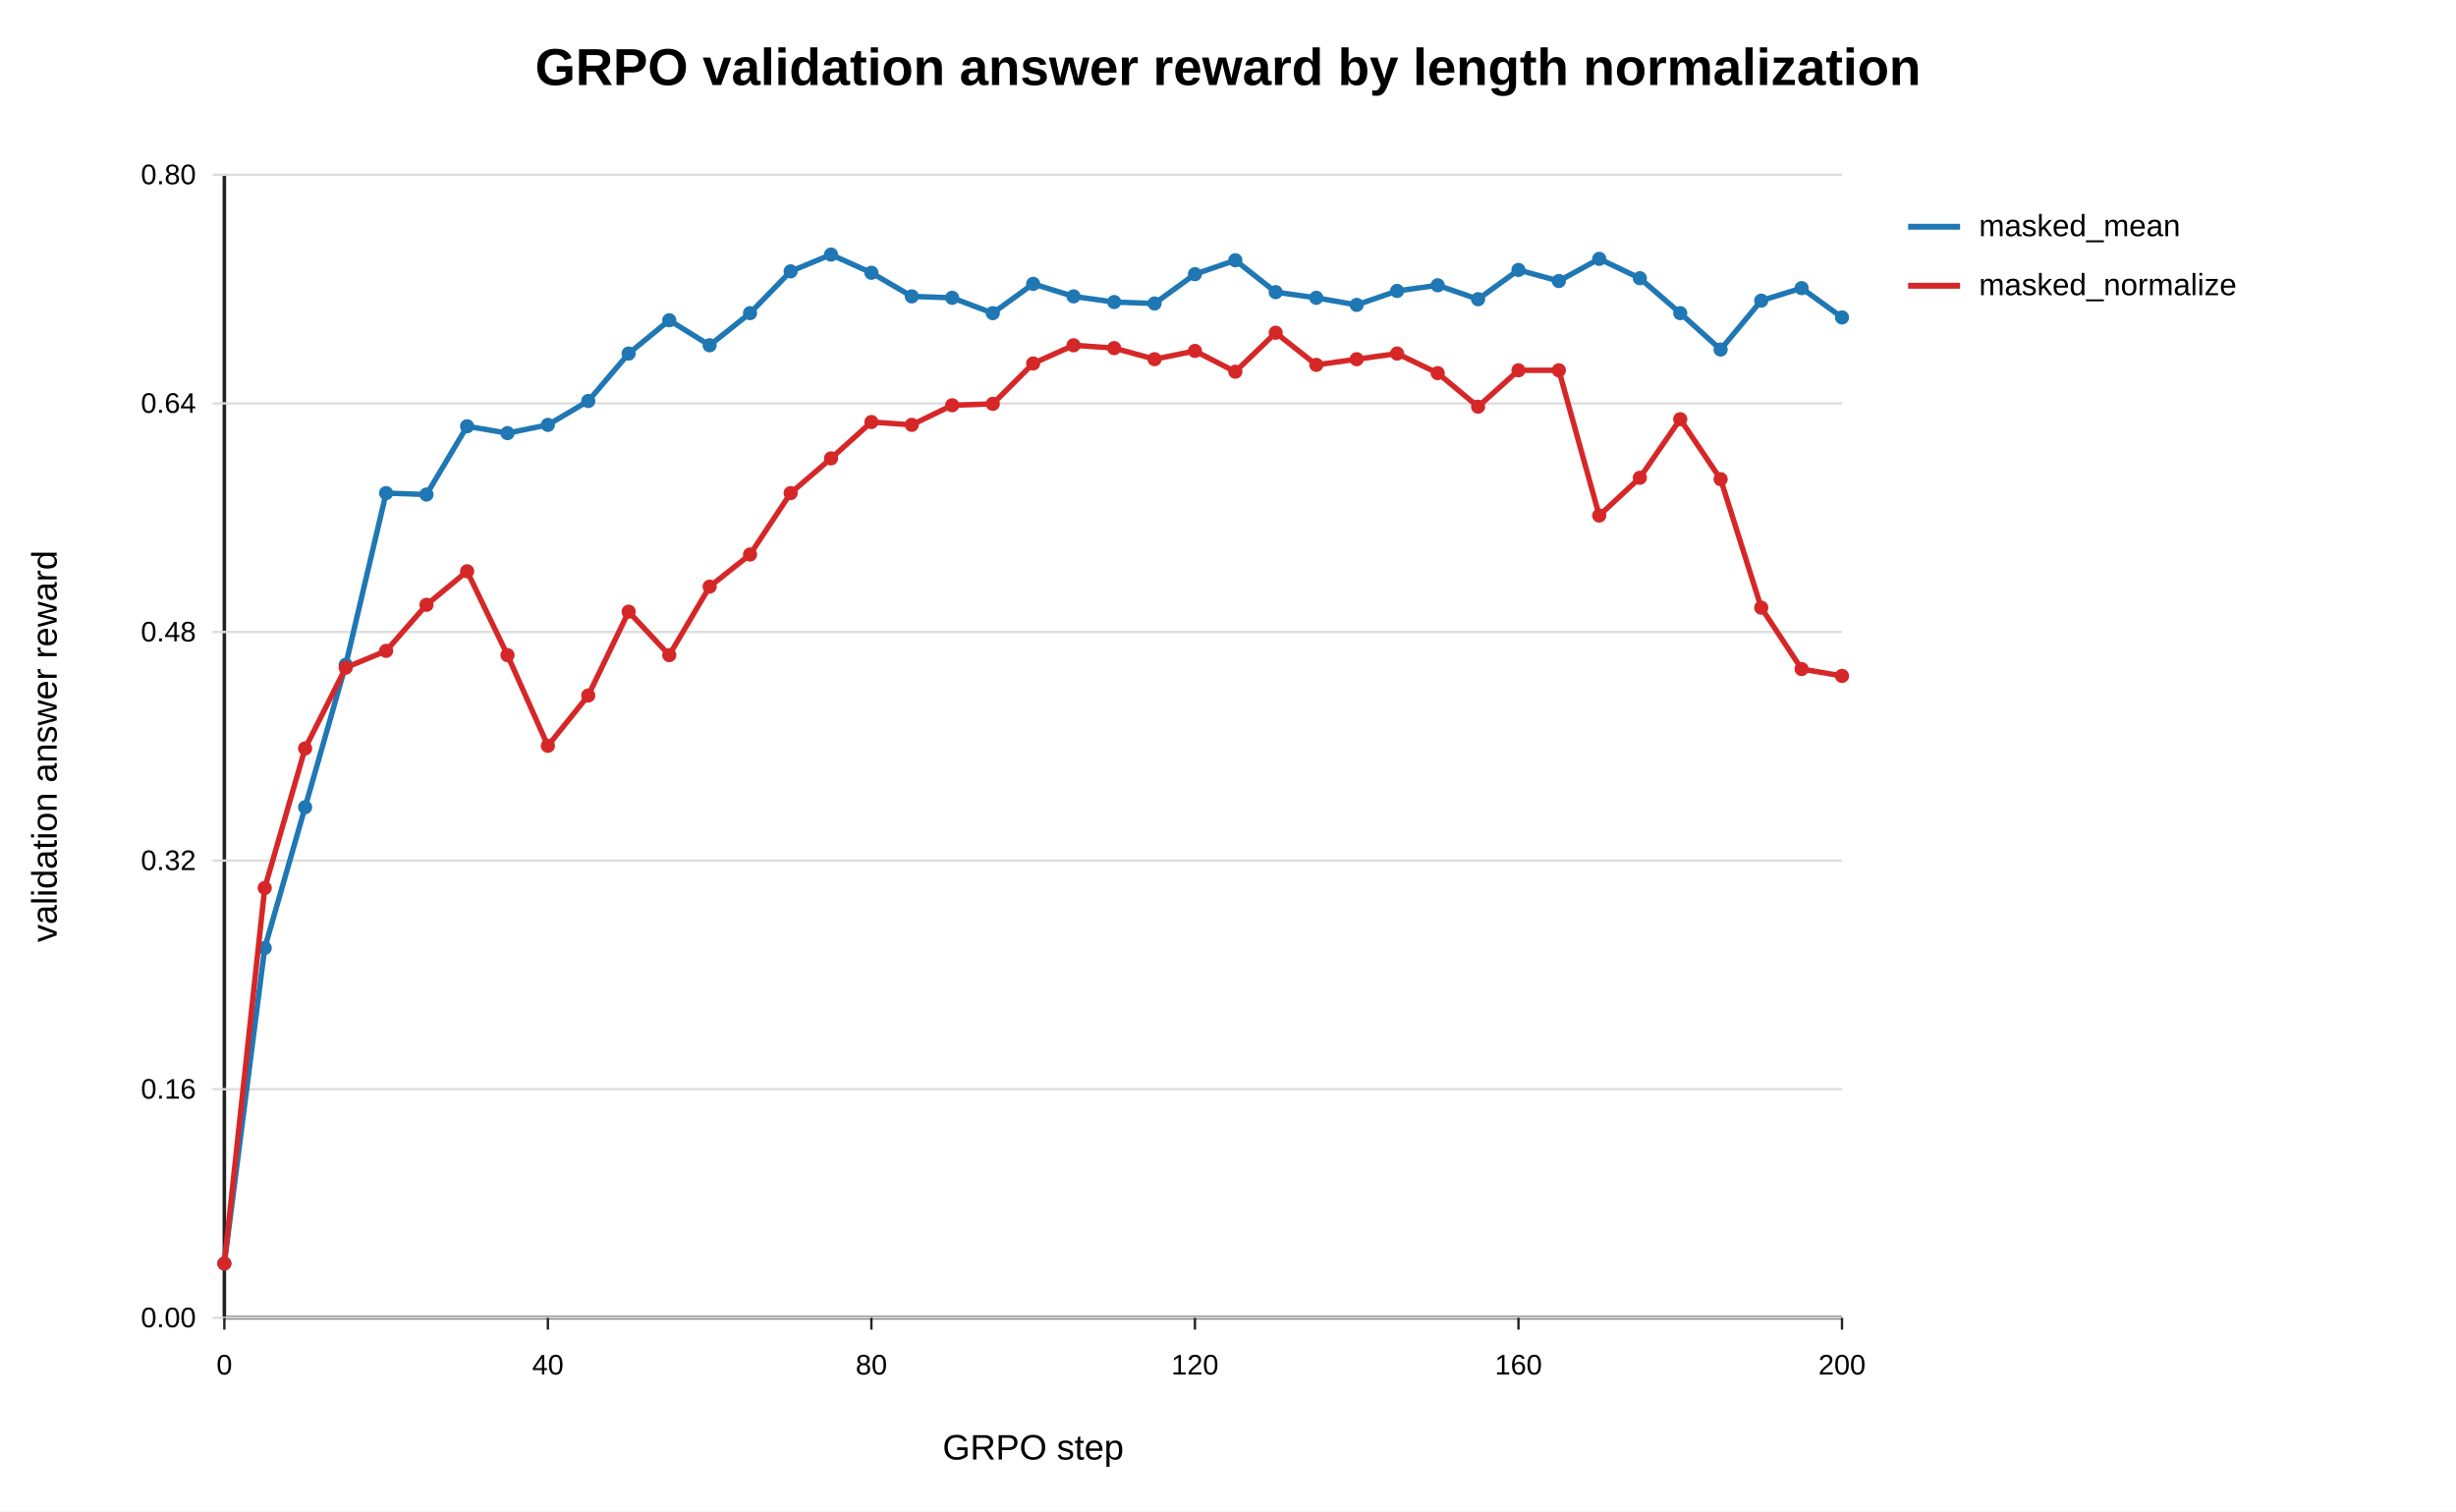
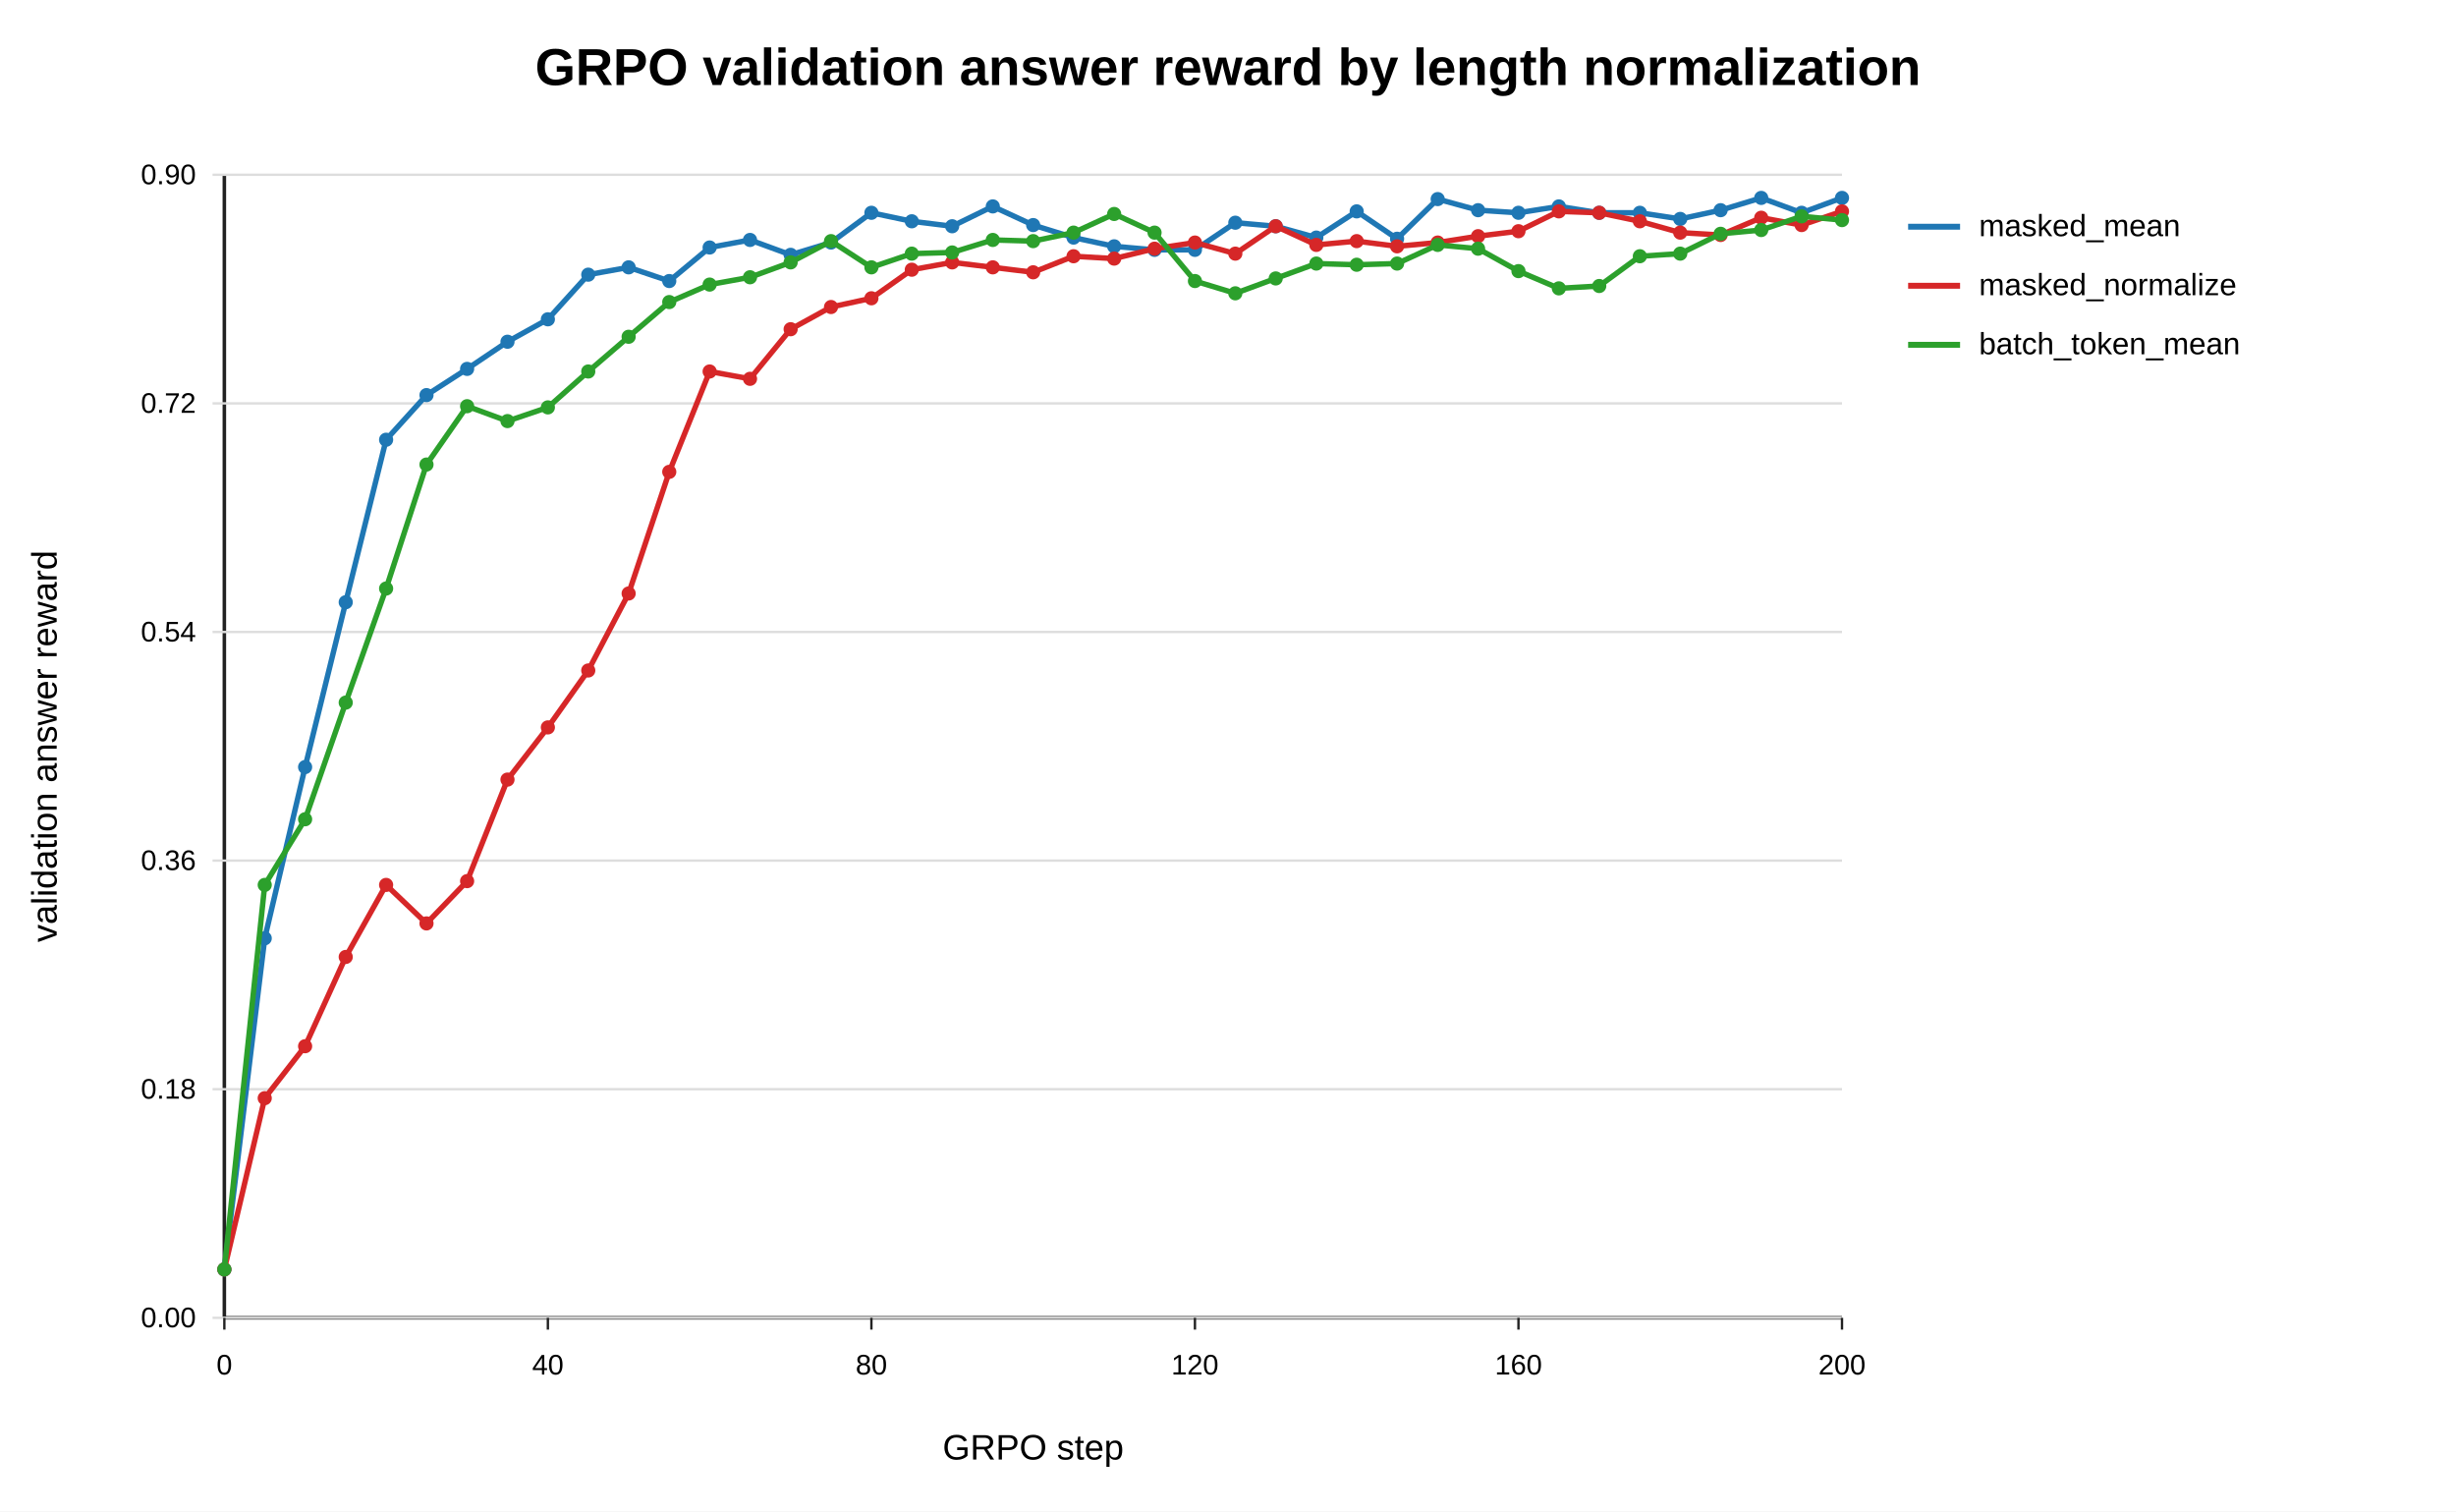
<svg xmlns="http://www.w3.org/2000/svg" width="1040" height="640" viewBox="0 0 1040 640">
  <rect width="100%" height="100%" fill="white" />
  <text x="520.0" y="36" text-anchor="middle" font-family="Arial" font-size="22" font-weight="700">GRPO validation answer reward by length normalization</text>
  <line x1="95" y1="558" x2="780" y2="558" stroke="#222" stroke-width="1.5" />
  <line x1="95" y1="74" x2="95" y2="558" stroke="#222" stroke-width="1.5" />
  <line x1="90" y1="558.0" x2="780" y2="558.0" stroke="#ddd" stroke-width="1" />
  <text x="83" y="562.0" text-anchor="end" font-family="Arial" font-size="12">0.00</text>
  <line x1="90" y1="461.2" x2="780" y2="461.2" stroke="#ddd" stroke-width="1" />
-   <text x="83" y="465.2" text-anchor="end" font-family="Arial" font-size="12">0.16</text>
+   <text x="83" y="465.2" text-anchor="end" font-family="Arial" font-size="12">0.18</text>
  <line x1="90" y1="364.4" x2="780" y2="364.4" stroke="#ddd" stroke-width="1" />
-   <text x="83" y="368.4" text-anchor="end" font-family="Arial" font-size="12">0.32</text>
+   <text x="83" y="368.4" text-anchor="end" font-family="Arial" font-size="12">0.36</text>
  <line x1="90" y1="267.6" x2="780" y2="267.6" stroke="#ddd" stroke-width="1" />
-   <text x="83" y="271.6" text-anchor="end" font-family="Arial" font-size="12">0.48</text>
+   <text x="83" y="271.6" text-anchor="end" font-family="Arial" font-size="12">0.54</text>
  <line x1="90" y1="170.8" x2="780" y2="170.8" stroke="#ddd" stroke-width="1" />
-   <text x="83" y="174.8" text-anchor="end" font-family="Arial" font-size="12">0.64</text>
+   <text x="83" y="174.8" text-anchor="end" font-family="Arial" font-size="12">0.72</text>
  <line x1="90" y1="74.0" x2="780" y2="74.0" stroke="#ddd" stroke-width="1" />
-   <text x="83" y="78.0" text-anchor="end" font-family="Arial" font-size="12">0.80</text>
+   <text x="83" y="78.0" text-anchor="end" font-family="Arial" font-size="12">0.90</text>
  <line x1="95.0" y1="558" x2="95.0" y2="563" stroke="#222" stroke-width="1" />
  <text x="95.0" y="582" text-anchor="middle" font-family="Arial" font-size="12">0</text>
  <line x1="232.0" y1="558" x2="232.0" y2="563" stroke="#222" stroke-width="1" />
  <text x="232.0" y="582" text-anchor="middle" font-family="Arial" font-size="12">40</text>
  <line x1="369.0" y1="558" x2="369.0" y2="563" stroke="#222" stroke-width="1" />
  <text x="369.0" y="582" text-anchor="middle" font-family="Arial" font-size="12">80</text>
  <line x1="506.0" y1="558" x2="506.0" y2="563" stroke="#222" stroke-width="1" />
  <text x="506.0" y="582" text-anchor="middle" font-family="Arial" font-size="12">120</text>
  <line x1="643.0" y1="558" x2="643.0" y2="563" stroke="#222" stroke-width="1" />
  <text x="643.0" y="582" text-anchor="middle" font-family="Arial" font-size="12">160</text>
  <line x1="780.0" y1="558" x2="780.0" y2="563" stroke="#222" stroke-width="1" />
  <text x="780.0" y="582" text-anchor="middle" font-family="Arial" font-size="12">200</text>
-   <polyline fill="none" stroke="#1f77b4" stroke-width="2.3" points="95.0,535.0 112.1,401.4 129.2,341.8 146.4,281.5 163.5,208.8 180.6,209.4 197.8,180.5 214.9,183.4 232.0,179.9 249.1,169.8 266.2,149.7 283.4,135.6 300.5,146.2 317.6,132.6 334.8,114.9 351.9,107.8 369.0,115.5 386.1,125.5 403.2,126.1 420.4,132.6 437.5,120.2 454.6,125.5 471.8,127.9 488.9,128.5 506.0,116.1 523.1,110.2 540.2,123.7 557.4,126.1 574.5,129.1 591.6,123.2 608.8,120.8 625.9,126.7 643.0,114.3 660.1,119.0 677.2,109.6 694.4,117.8 711.5,132.6 728.6,148.0 745.8,127.3 762.9,122.0 780.0,134.4" />
-   <circle cx="95.0" cy="535.0" r="3" fill="#1f77b4" />
-   <circle cx="112.1" cy="401.4" r="3" fill="#1f77b4" />
-   <circle cx="129.2" cy="341.8" r="3" fill="#1f77b4" />
-   <circle cx="146.4" cy="281.5" r="3" fill="#1f77b4" />
-   <circle cx="163.5" cy="208.8" r="3" fill="#1f77b4" />
-   <circle cx="180.6" cy="209.4" r="3" fill="#1f77b4" />
-   <circle cx="197.8" cy="180.5" r="3" fill="#1f77b4" />
-   <circle cx="214.9" cy="183.4" r="3" fill="#1f77b4" />
-   <circle cx="232.0" cy="179.9" r="3" fill="#1f77b4" />
-   <circle cx="249.1" cy="169.8" r="3" fill="#1f77b4" />
-   <circle cx="266.2" cy="149.7" r="3" fill="#1f77b4" />
-   <circle cx="283.4" cy="135.6" r="3" fill="#1f77b4" />
-   <circle cx="300.5" cy="146.2" r="3" fill="#1f77b4" />
-   <circle cx="317.6" cy="132.6" r="3" fill="#1f77b4" />
-   <circle cx="334.8" cy="114.9" r="3" fill="#1f77b4" />
-   <circle cx="351.9" cy="107.8" r="3" fill="#1f77b4" />
-   <circle cx="369.0" cy="115.5" r="3" fill="#1f77b4" />
-   <circle cx="386.1" cy="125.5" r="3" fill="#1f77b4" />
-   <circle cx="403.2" cy="126.1" r="3" fill="#1f77b4" />
-   <circle cx="420.4" cy="132.6" r="3" fill="#1f77b4" />
-   <circle cx="437.5" cy="120.2" r="3" fill="#1f77b4" />
-   <circle cx="454.6" cy="125.5" r="3" fill="#1f77b4" />
-   <circle cx="471.8" cy="127.9" r="3" fill="#1f77b4" />
-   <circle cx="488.9" cy="128.5" r="3" fill="#1f77b4" />
-   <circle cx="506.0" cy="116.1" r="3" fill="#1f77b4" />
-   <circle cx="523.1" cy="110.2" r="3" fill="#1f77b4" />
-   <circle cx="540.2" cy="123.7" r="3" fill="#1f77b4" />
-   <circle cx="557.4" cy="126.1" r="3" fill="#1f77b4" />
-   <circle cx="574.5" cy="129.1" r="3" fill="#1f77b4" />
-   <circle cx="591.6" cy="123.2" r="3" fill="#1f77b4" />
-   <circle cx="608.8" cy="120.8" r="3" fill="#1f77b4" />
-   <circle cx="625.9" cy="126.7" r="3" fill="#1f77b4" />
-   <circle cx="643.0" cy="114.3" r="3" fill="#1f77b4" />
-   <circle cx="660.1" cy="119.0" r="3" fill="#1f77b4" />
-   <circle cx="677.2" cy="109.6" r="3" fill="#1f77b4" />
-   <circle cx="694.4" cy="117.8" r="3" fill="#1f77b4" />
-   <circle cx="711.5" cy="132.6" r="3" fill="#1f77b4" />
-   <circle cx="728.6" cy="148.0" r="3" fill="#1f77b4" />
-   <circle cx="745.8" cy="127.3" r="3" fill="#1f77b4" />
-   <circle cx="762.9" cy="122.0" r="3" fill="#1f77b4" />
-   <circle cx="780.0" cy="134.4" r="3" fill="#1f77b4" />
+   <polyline fill="none" stroke="#1f77b4" stroke-width="2.3" points="95.0,537.5 112.1,397.3 129.2,324.8 146.4,255.0 163.5,186.2 180.6,167.3 197.8,156.2 214.9,144.7 232.0,135.2 249.1,116.3 266.2,113.2 283.4,119.0 300.5,104.8 317.6,101.6 334.8,107.9 351.9,102.7 369.0,90.1 386.1,93.7 403.2,95.8 420.4,87.4 437.5,95.3 454.6,100.6 471.8,104.3 488.9,105.8 506.0,105.8 523.1,94.3 540.2,95.8 557.4,100.6 574.5,89.5 591.6,101.1 608.8,84.3 625.9,89.0 643.0,90.1 660.1,87.4 677.2,90.1 694.4,90.1 711.5,92.7 728.6,89.0 745.8,83.8 762.9,90.1 780.0,83.8" />
+   <circle cx="95.0" cy="537.5" r="3" fill="#1f77b4" />
+   <circle cx="112.1" cy="397.3" r="3" fill="#1f77b4" />
+   <circle cx="129.2" cy="324.8" r="3" fill="#1f77b4" />
+   <circle cx="146.4" cy="255.0" r="3" fill="#1f77b4" />
+   <circle cx="163.5" cy="186.2" r="3" fill="#1f77b4" />
+   <circle cx="180.6" cy="167.3" r="3" fill="#1f77b4" />
+   <circle cx="197.8" cy="156.2" r="3" fill="#1f77b4" />
+   <circle cx="214.9" cy="144.7" r="3" fill="#1f77b4" />
+   <circle cx="232.0" cy="135.2" r="3" fill="#1f77b4" />
+   <circle cx="249.1" cy="116.3" r="3" fill="#1f77b4" />
+   <circle cx="266.2" cy="113.2" r="3" fill="#1f77b4" />
+   <circle cx="283.4" cy="119.0" r="3" fill="#1f77b4" />
+   <circle cx="300.5" cy="104.8" r="3" fill="#1f77b4" />
+   <circle cx="317.6" cy="101.6" r="3" fill="#1f77b4" />
+   <circle cx="334.8" cy="107.9" r="3" fill="#1f77b4" />
+   <circle cx="351.9" cy="102.7" r="3" fill="#1f77b4" />
+   <circle cx="369.0" cy="90.1" r="3" fill="#1f77b4" />
+   <circle cx="386.1" cy="93.7" r="3" fill="#1f77b4" />
+   <circle cx="403.2" cy="95.8" r="3" fill="#1f77b4" />
+   <circle cx="420.4" cy="87.4" r="3" fill="#1f77b4" />
+   <circle cx="437.5" cy="95.3" r="3" fill="#1f77b4" />
+   <circle cx="454.6" cy="100.6" r="3" fill="#1f77b4" />
+   <circle cx="471.8" cy="104.3" r="3" fill="#1f77b4" />
+   <circle cx="488.9" cy="105.8" r="3" fill="#1f77b4" />
+   <circle cx="506.0" cy="105.8" r="3" fill="#1f77b4" />
+   <circle cx="523.1" cy="94.3" r="3" fill="#1f77b4" />
+   <circle cx="540.2" cy="95.8" r="3" fill="#1f77b4" />
+   <circle cx="557.4" cy="100.6" r="3" fill="#1f77b4" />
+   <circle cx="574.5" cy="89.5" r="3" fill="#1f77b4" />
+   <circle cx="591.6" cy="101.1" r="3" fill="#1f77b4" />
+   <circle cx="608.8" cy="84.3" r="3" fill="#1f77b4" />
+   <circle cx="625.9" cy="89.0" r="3" fill="#1f77b4" />
+   <circle cx="643.0" cy="90.1" r="3" fill="#1f77b4" />
+   <circle cx="660.1" cy="87.4" r="3" fill="#1f77b4" />
+   <circle cx="677.2" cy="90.1" r="3" fill="#1f77b4" />
+   <circle cx="694.4" cy="90.1" r="3" fill="#1f77b4" />
+   <circle cx="711.5" cy="92.7" r="3" fill="#1f77b4" />
+   <circle cx="728.6" cy="89.0" r="3" fill="#1f77b4" />
+   <circle cx="745.8" cy="83.8" r="3" fill="#1f77b4" />
+   <circle cx="762.9" cy="90.1" r="3" fill="#1f77b4" />
+   <circle cx="780.0" cy="83.8" r="3" fill="#1f77b4" />
  <line x1="808" y1="96" x2="830" y2="96" stroke="#1f77b4" stroke-width="2.5" />
  <text x="838" y="100" font-family="Arial" font-size="13">masked_mean</text>
-   <polyline fill="none" stroke="#d62728" stroke-width="2.3" points="95.0,535.0 112.1,376.0 129.2,316.9 146.4,282.7 163.5,275.6 180.6,256.1 197.8,241.9 214.9,277.4 232.0,315.8 249.1,294.5 266.2,259.0 283.4,277.4 300.5,248.4 317.6,234.8 334.8,208.8 351.9,194.1 369.0,178.7 386.1,179.9 403.2,171.6 420.4,171.0 437.5,153.9 454.6,146.2 471.8,147.4 488.9,152.1 506.0,148.6 523.1,157.4 540.2,140.9 557.4,154.5 574.5,152.1 591.6,149.7 608.8,158.0 625.9,172.2 643.0,156.8 660.1,156.8 677.2,218.3 694.4,202.3 711.5,177.5 728.6,202.9 745.8,257.3 762.9,283.3 780.0,286.2" />
-   <circle cx="95.0" cy="535.0" r="3" fill="#d62728" />
-   <circle cx="112.1" cy="376.0" r="3" fill="#d62728" />
-   <circle cx="129.2" cy="316.9" r="3" fill="#d62728" />
-   <circle cx="146.4" cy="282.7" r="3" fill="#d62728" />
-   <circle cx="163.5" cy="275.6" r="3" fill="#d62728" />
-   <circle cx="180.6" cy="256.1" r="3" fill="#d62728" />
-   <circle cx="197.8" cy="241.9" r="3" fill="#d62728" />
-   <circle cx="214.9" cy="277.4" r="3" fill="#d62728" />
-   <circle cx="232.0" cy="315.8" r="3" fill="#d62728" />
-   <circle cx="249.1" cy="294.5" r="3" fill="#d62728" />
-   <circle cx="266.2" cy="259.0" r="3" fill="#d62728" />
-   <circle cx="283.4" cy="277.4" r="3" fill="#d62728" />
-   <circle cx="300.5" cy="248.4" r="3" fill="#d62728" />
-   <circle cx="317.6" cy="234.8" r="3" fill="#d62728" />
-   <circle cx="334.8" cy="208.8" r="3" fill="#d62728" />
-   <circle cx="351.9" cy="194.1" r="3" fill="#d62728" />
-   <circle cx="369.0" cy="178.7" r="3" fill="#d62728" />
-   <circle cx="386.1" cy="179.9" r="3" fill="#d62728" />
-   <circle cx="403.2" cy="171.6" r="3" fill="#d62728" />
-   <circle cx="420.4" cy="171.0" r="3" fill="#d62728" />
-   <circle cx="437.5" cy="153.9" r="3" fill="#d62728" />
-   <circle cx="454.6" cy="146.2" r="3" fill="#d62728" />
-   <circle cx="471.8" cy="147.4" r="3" fill="#d62728" />
-   <circle cx="488.9" cy="152.1" r="3" fill="#d62728" />
-   <circle cx="506.0" cy="148.6" r="3" fill="#d62728" />
-   <circle cx="523.1" cy="157.4" r="3" fill="#d62728" />
-   <circle cx="540.2" cy="140.9" r="3" fill="#d62728" />
-   <circle cx="557.4" cy="154.5" r="3" fill="#d62728" />
-   <circle cx="574.5" cy="152.1" r="3" fill="#d62728" />
-   <circle cx="591.6" cy="149.7" r="3" fill="#d62728" />
-   <circle cx="608.8" cy="158.0" r="3" fill="#d62728" />
-   <circle cx="625.9" cy="172.2" r="3" fill="#d62728" />
-   <circle cx="643.0" cy="156.8" r="3" fill="#d62728" />
-   <circle cx="660.1" cy="156.8" r="3" fill="#d62728" />
-   <circle cx="677.2" cy="218.3" r="3" fill="#d62728" />
-   <circle cx="694.4" cy="202.3" r="3" fill="#d62728" />
-   <circle cx="711.5" cy="177.5" r="3" fill="#d62728" />
-   <circle cx="728.6" cy="202.9" r="3" fill="#d62728" />
-   <circle cx="745.8" cy="257.3" r="3" fill="#d62728" />
-   <circle cx="762.9" cy="283.3" r="3" fill="#d62728" />
-   <circle cx="780.0" cy="286.2" r="3" fill="#d62728" />
+   <polyline fill="none" stroke="#d62728" stroke-width="2.3" points="95.0,537.5 112.1,465.0 129.2,443.0 146.4,405.2 163.5,374.7 180.6,391.0 197.8,373.1 214.9,330.1 232.0,308.0 249.1,283.9 266.2,251.3 283.4,199.8 300.5,157.3 317.6,160.4 334.8,139.4 351.9,130.0 369.0,126.3 386.1,114.2 403.2,111.1 420.4,113.2 437.5,115.3 454.6,108.5 471.8,109.5 488.9,105.3 506.0,102.7 523.1,107.4 540.2,95.8 557.4,103.7 574.5,102.1 591.6,104.3 608.8,102.7 625.9,100.0 643.0,97.9 660.1,89.5 677.2,90.1 694.4,93.7 711.5,98.5 728.6,99.5 745.8,92.2 762.9,95.3 780.0,89.5" />
+   <circle cx="95.0" cy="537.5" r="3" fill="#d62728" />
+   <circle cx="112.1" cy="465.0" r="3" fill="#d62728" />
+   <circle cx="129.2" cy="443.0" r="3" fill="#d62728" />
+   <circle cx="146.4" cy="405.2" r="3" fill="#d62728" />
+   <circle cx="163.5" cy="374.7" r="3" fill="#d62728" />
+   <circle cx="180.6" cy="391.0" r="3" fill="#d62728" />
+   <circle cx="197.8" cy="373.1" r="3" fill="#d62728" />
+   <circle cx="214.9" cy="330.1" r="3" fill="#d62728" />
+   <circle cx="232.0" cy="308.0" r="3" fill="#d62728" />
+   <circle cx="249.1" cy="283.9" r="3" fill="#d62728" />
+   <circle cx="266.2" cy="251.3" r="3" fill="#d62728" />
+   <circle cx="283.4" cy="199.8" r="3" fill="#d62728" />
+   <circle cx="300.5" cy="157.3" r="3" fill="#d62728" />
+   <circle cx="317.6" cy="160.4" r="3" fill="#d62728" />
+   <circle cx="334.8" cy="139.4" r="3" fill="#d62728" />
+   <circle cx="351.9" cy="130.0" r="3" fill="#d62728" />
+   <circle cx="369.0" cy="126.3" r="3" fill="#d62728" />
+   <circle cx="386.1" cy="114.2" r="3" fill="#d62728" />
+   <circle cx="403.2" cy="111.1" r="3" fill="#d62728" />
+   <circle cx="420.4" cy="113.2" r="3" fill="#d62728" />
+   <circle cx="437.5" cy="115.3" r="3" fill="#d62728" />
+   <circle cx="454.6" cy="108.5" r="3" fill="#d62728" />
+   <circle cx="471.8" cy="109.5" r="3" fill="#d62728" />
+   <circle cx="488.9" cy="105.3" r="3" fill="#d62728" />
+   <circle cx="506.0" cy="102.7" r="3" fill="#d62728" />
+   <circle cx="523.1" cy="107.4" r="3" fill="#d62728" />
+   <circle cx="540.2" cy="95.8" r="3" fill="#d62728" />
+   <circle cx="557.4" cy="103.7" r="3" fill="#d62728" />
+   <circle cx="574.5" cy="102.1" r="3" fill="#d62728" />
+   <circle cx="591.6" cy="104.3" r="3" fill="#d62728" />
+   <circle cx="608.8" cy="102.7" r="3" fill="#d62728" />
+   <circle cx="625.9" cy="100.0" r="3" fill="#d62728" />
+   <circle cx="643.0" cy="97.9" r="3" fill="#d62728" />
+   <circle cx="660.1" cy="89.5" r="3" fill="#d62728" />
+   <circle cx="677.2" cy="90.1" r="3" fill="#d62728" />
+   <circle cx="694.4" cy="93.7" r="3" fill="#d62728" />
+   <circle cx="711.5" cy="98.5" r="3" fill="#d62728" />
+   <circle cx="728.6" cy="99.5" r="3" fill="#d62728" />
+   <circle cx="745.8" cy="92.2" r="3" fill="#d62728" />
+   <circle cx="762.9" cy="95.3" r="3" fill="#d62728" />
+   <circle cx="780.0" cy="89.5" r="3" fill="#d62728" />
  <line x1="808" y1="121" x2="830" y2="121" stroke="#d62728" stroke-width="2.5" />
  <text x="838" y="125" font-family="Arial" font-size="13">masked_normalize</text>
+   <polyline fill="none" stroke="#2ca02c" stroke-width="2.3" points="95.0,537.5 112.1,374.7 129.2,346.9 146.4,297.5 163.5,249.2 180.6,196.7 197.8,172.0 214.9,178.3 232.0,172.5 249.1,157.3 266.2,142.6 283.4,127.9 300.5,120.5 317.6,117.4 334.8,111.1 351.9,102.1 369.0,113.2 386.1,107.4 403.2,106.9 420.4,101.6 437.5,102.1 454.6,98.5 471.8,90.6 488.9,98.5 506.0,119.0 523.1,124.2 540.2,117.9 557.4,111.6 574.5,112.1 591.6,111.6 608.8,103.7 625.9,105.3 643.0,114.8 660.1,122.1 677.2,121.1 694.4,108.5 711.5,107.4 728.6,99.0 745.8,97.4 762.9,91.6 780.0,93.2" />
+   <circle cx="95.0" cy="537.5" r="3" fill="#2ca02c" />
+   <circle cx="112.1" cy="374.7" r="3" fill="#2ca02c" />
+   <circle cx="129.2" cy="346.9" r="3" fill="#2ca02c" />
+   <circle cx="146.4" cy="297.5" r="3" fill="#2ca02c" />
+   <circle cx="163.5" cy="249.2" r="3" fill="#2ca02c" />
+   <circle cx="180.6" cy="196.7" r="3" fill="#2ca02c" />
+   <circle cx="197.8" cy="172.0" r="3" fill="#2ca02c" />
+   <circle cx="214.9" cy="178.3" r="3" fill="#2ca02c" />
+   <circle cx="232.0" cy="172.5" r="3" fill="#2ca02c" />
+   <circle cx="249.1" cy="157.3" r="3" fill="#2ca02c" />
+   <circle cx="266.2" cy="142.6" r="3" fill="#2ca02c" />
+   <circle cx="283.4" cy="127.9" r="3" fill="#2ca02c" />
+   <circle cx="300.5" cy="120.5" r="3" fill="#2ca02c" />
+   <circle cx="317.6" cy="117.4" r="3" fill="#2ca02c" />
+   <circle cx="334.8" cy="111.1" r="3" fill="#2ca02c" />
+   <circle cx="351.9" cy="102.1" r="3" fill="#2ca02c" />
+   <circle cx="369.0" cy="113.2" r="3" fill="#2ca02c" />
+   <circle cx="386.1" cy="107.4" r="3" fill="#2ca02c" />
+   <circle cx="403.2" cy="106.9" r="3" fill="#2ca02c" />
+   <circle cx="420.4" cy="101.6" r="3" fill="#2ca02c" />
+   <circle cx="437.5" cy="102.1" r="3" fill="#2ca02c" />
+   <circle cx="454.6" cy="98.5" r="3" fill="#2ca02c" />
+   <circle cx="471.8" cy="90.6" r="3" fill="#2ca02c" />
+   <circle cx="488.9" cy="98.5" r="3" fill="#2ca02c" />
+   <circle cx="506.0" cy="119.0" r="3" fill="#2ca02c" />
+   <circle cx="523.1" cy="124.2" r="3" fill="#2ca02c" />
+   <circle cx="540.2" cy="117.9" r="3" fill="#2ca02c" />
+   <circle cx="557.4" cy="111.6" r="3" fill="#2ca02c" />
+   <circle cx="574.5" cy="112.1" r="3" fill="#2ca02c" />
+   <circle cx="591.6" cy="111.6" r="3" fill="#2ca02c" />
+   <circle cx="608.8" cy="103.7" r="3" fill="#2ca02c" />
+   <circle cx="625.9" cy="105.3" r="3" fill="#2ca02c" />
+   <circle cx="643.0" cy="114.8" r="3" fill="#2ca02c" />
+   <circle cx="660.1" cy="122.1" r="3" fill="#2ca02c" />
+   <circle cx="677.2" cy="121.1" r="3" fill="#2ca02c" />
+   <circle cx="694.4" cy="108.5" r="3" fill="#2ca02c" />
+   <circle cx="711.5" cy="107.4" r="3" fill="#2ca02c" />
+   <circle cx="728.6" cy="99.0" r="3" fill="#2ca02c" />
+   <circle cx="745.8" cy="97.4" r="3" fill="#2ca02c" />
+   <circle cx="762.9" cy="91.6" r="3" fill="#2ca02c" />
+   <circle cx="780.0" cy="93.2" r="3" fill="#2ca02c" />
+   <line x1="808" y1="146" x2="830" y2="146" stroke="#2ca02c" stroke-width="2.5" />
+   <text x="838" y="150" font-family="Arial" font-size="13">batch_token_mean</text>
  <text x="437.5" y="618" text-anchor="middle" font-family="Arial" font-size="15">GRPO step</text>
  <text x="24" y="316.0" text-anchor="middle" font-family="Arial" font-size="15" transform="rotate(-90 24 316.0)">validation answer reward</text>
</svg>
